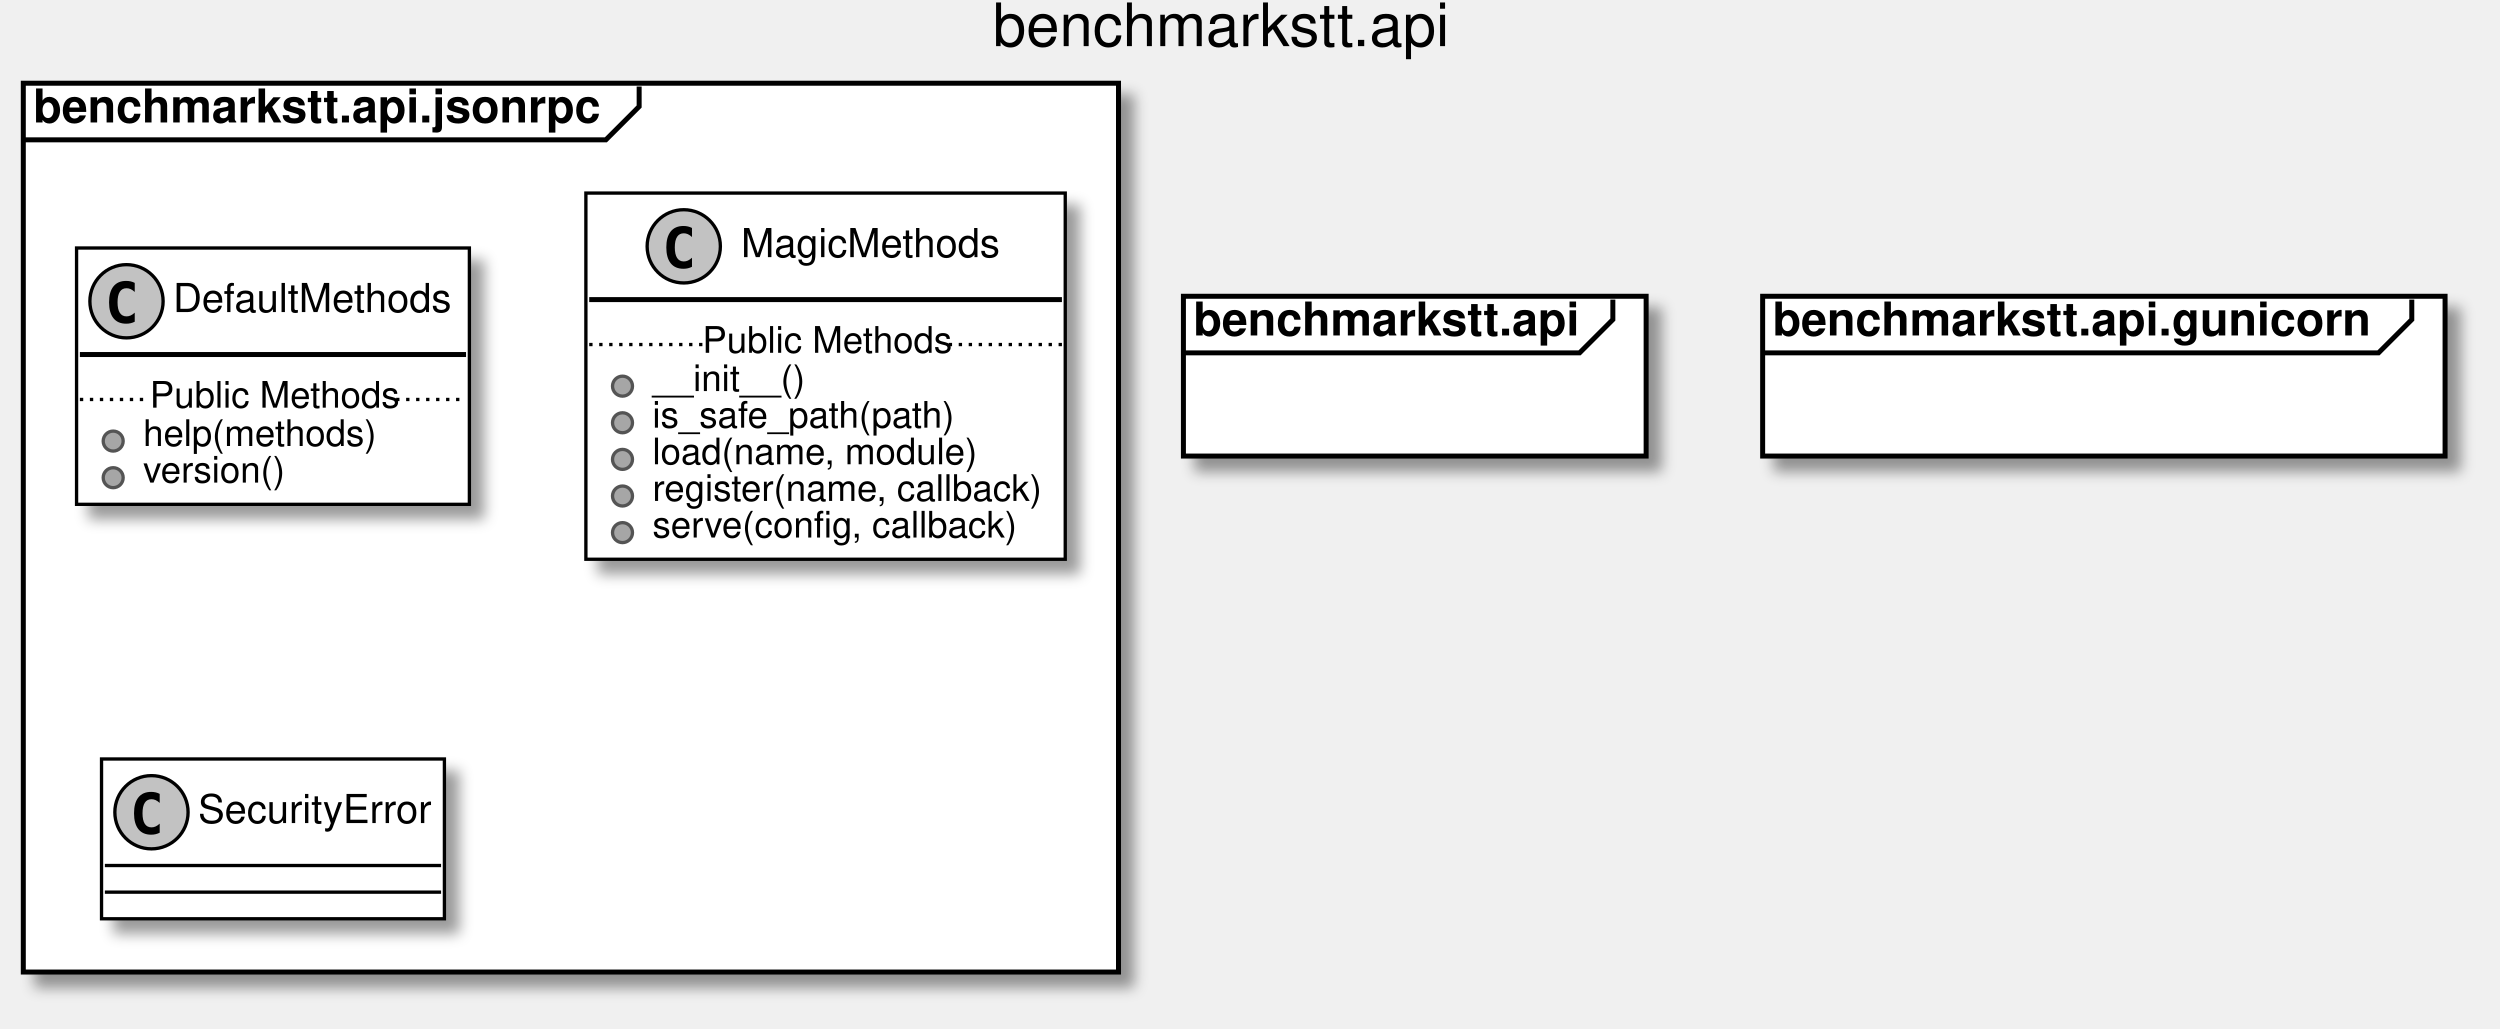
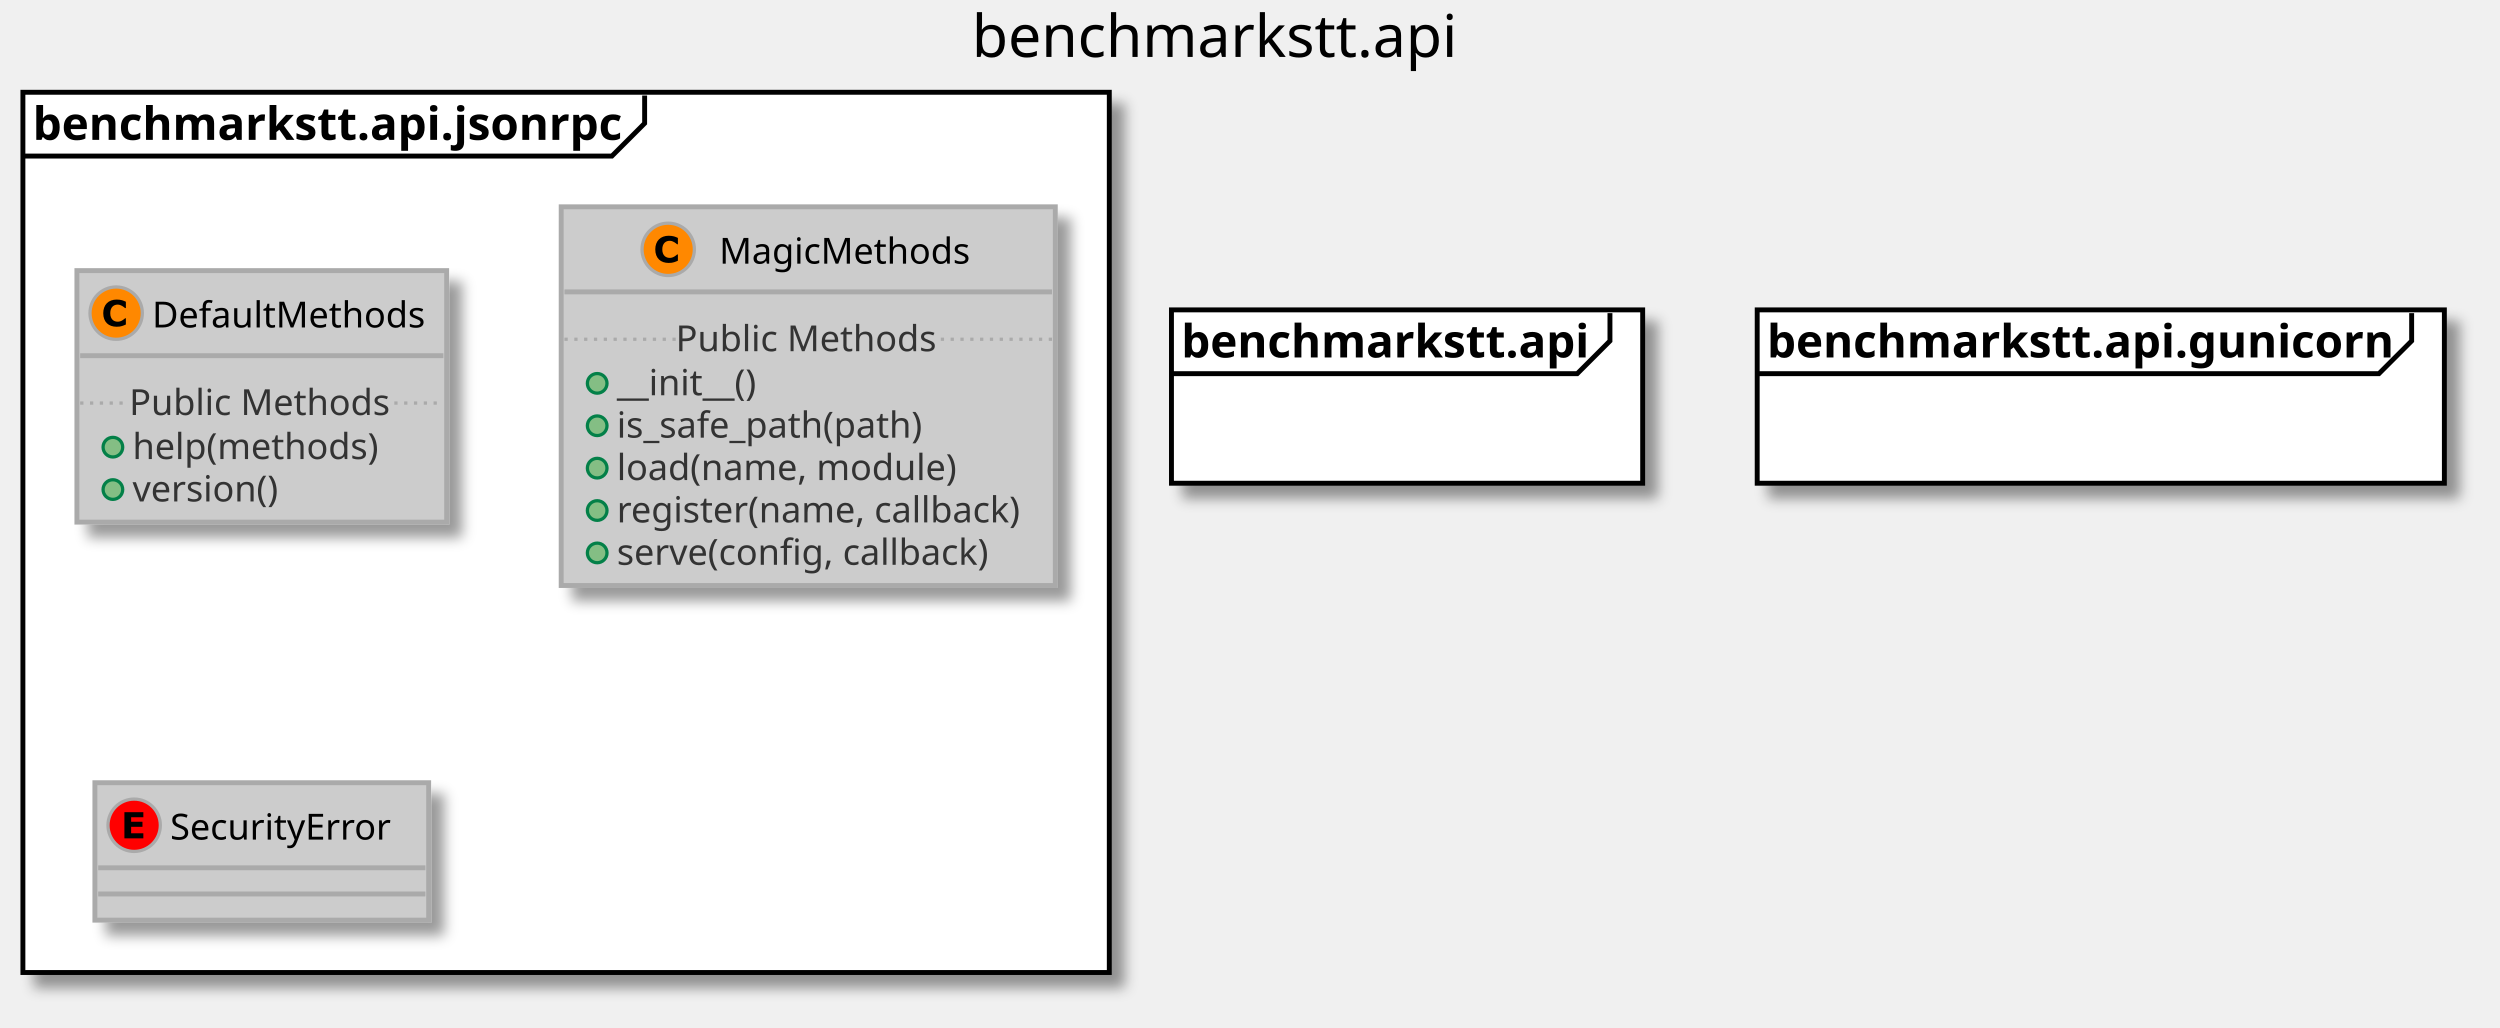
- <svg xmlns="http://www.w3.org/2000/svg" xmlns:xlink="http://www.w3.org/1999/xlink" contentScriptType="application/ecmascript" contentStyleType="text/css" height="309px" preserveAspectRatio="none" style="width:751px;height:309px;" version="1.1" viewBox="0 0 751 309" width="751px" zoomAndPan="magnify">
+ <svg xmlns="http://www.w3.org/2000/svg" xmlns:xlink="http://www.w3.org/1999/xlink" contentScriptType="application/ecmascript" contentStyleType="text/css" height="314px" preserveAspectRatio="none" style="width:764px;height:314px;" version="1.1" viewBox="0 0 764 314" width="764px" zoomAndPan="magnify">
  <defs>
-     <filter height="300%" id="fqc8asi73db9s" width="300%" x="-1" y="-1">
+     <filter height="300%" id="f1anjt7yee1azi" width="300%" x="-1" y="-1">
      <feGaussianBlur result="blurOut" stdDeviation="2.0" />
      <feColorMatrix in="blurOut" result="blurOut2" type="matrix" values="0 0 0 0 0 0 0 0 0 0 0 0 0 0 0 0 0 0 .4 0" />
      <feOffset dx="4.0" dy="4.0" in="blurOut2" result="blurOut3" />
      <feBlend in="SourceGraphic" in2="blurOut3" mode="normal" />
    </filter>
  </defs>
  <g>
-     <text fill="#000000" font-family="Helvetica" font-size="18" lengthAdjust="spacingAndGlyphs" textLength="137" x="298.25" y="13.86">benchmarkstt.api</text>
-     <rect fill="#FFFFFF" filter="url(#fqc8asi73db9s)" height="267" style="stroke: #000000; stroke-width: 1.5;" width="329" x="7" y="25" />
-     <path d="M192,26 L192,32 L182,42 L7,42 " fill="none" style="stroke: #000000; stroke-width: 1.5;" />
-     <text fill="#000000" font-family="Helvetica" font-size="14" font-weight="bold" lengthAdjust="spacingAndGlyphs" textLength="175" x="10" y="36.78">benchmarkstt.api.jsonrpc</text>
-     <rect fill="#FFFFFF" filter="url(#fqc8asi73db9s)" height="48" style="stroke: #000000; stroke-width: 1.5;" width="139" x="355.5" y="89" />
-     <path d="M484.5,90 L484.5,96 L474.5,106 L355.5,106 " fill="none" style="stroke: #000000; stroke-width: 1.5;" />
-     <text fill="#000000" font-family="Helvetica" font-size="14" font-weight="bold" lengthAdjust="spacingAndGlyphs" textLength="119" x="358.5" y="100.78">benchmarkstt.api</text>
+     <text fill="#000000" font-family="sans-serif" font-size="18" lengthAdjust="spacingAndGlyphs" textLength="152" x="297" y="17.402">benchmarkstt.api</text>
+     <rect fill="#FFFFFF" filter="url(#f1anjt7yee1azi)" height="269" style="stroke: #000000; stroke-width: 1.5;" width="332" x="7" y="28.199" />
+     <path d="M197,29.199 L197,37.688 L187,47.688 L7,47.688 " fill="none" style="stroke: #000000; stroke-width: 1.5;" />
+     <text fill="#000000" font-family="sans-serif" font-size="14" font-weight="bold" lengthAdjust="spacingAndGlyphs" textLength="180" x="10" y="42.734">benchmarkstt.api.jsonrpc</text>
+     <rect fill="#FFFFFF" filter="url(#f1anjt7yee1azi)" height="52.977" style="stroke: #000000; stroke-width: 1.5;" width="144" x="358" y="94.699" />
+     <path d="M492,95.699 L492,104.188 L482,114.188 L358,114.188 " fill="none" style="stroke: #000000; stroke-width: 1.5;" />
+     <text fill="#000000" font-family="sans-serif" font-size="14" font-weight="bold" lengthAdjust="spacingAndGlyphs" textLength="124" x="361" y="109.234">benchmarkstt.api</text>
    <a href="https://benchmarkstt.readthedocs.io/en/latest/modules/benchmarkstt.api.jsonrpc.html#benchmarkstt.api.jsonrpc.DefaultMethods" target="_top" title="https://benchmarkstt.readthedocs.io/en/latest/modules/benchmarkstt.api.jsonrpc.html#benchmarkstt.api.jsonrpc.DefaultMethods" xlink:actuate="onRequest" xlink:href="https://benchmarkstt.readthedocs.io/en/latest/modules/benchmarkstt.api.jsonrpc.html#benchmarkstt.api.jsonrpc.DefaultMethods" xlink:show="new" xlink:title="https://benchmarkstt.readthedocs.io/en/latest/modules/benchmarkstt.api.jsonrpc.html#benchmarkstt.api.jsonrpc.DefaultMethods" xlink:type="simple">
-       <rect fill="#FFFFFF" filter="url(#fqc8asi73db9s)" height="77" id="benchmarkstt.api.jsonrpc.DefaultMethods" style="stroke: #000000; stroke-width: 1.0;" width="118" x="23" y="74.5" />
-       <ellipse cx="38" cy="90.5" fill="#C2C2C2" rx="11" ry="11" style="stroke: #000000; stroke-width: 1.0;" />
-       <path d="M40.473,96.643 Q39.892,96.942 39.253,97.091 Q38.614,97.241 37.908,97.241 Q35.401,97.241 34.081,95.589 Q32.762,93.937 32.762,90.816 Q32.762,87.686 34.081,86.035 Q35.401,84.383 37.908,84.383 Q38.614,84.383 39.261,84.532 Q39.909,84.682 40.473,84.981 L40.473,87.703 Q39.842,87.122 39.249,86.852 Q38.655,86.582 38.024,86.582 Q36.68,86.582 35.995,87.649 Q35.31,88.716 35.31,90.816 Q35.31,92.908 35.995,93.974 Q36.68,95.041 38.024,95.041 Q38.655,95.041 39.249,94.771 Q39.842,94.501 40.473,93.92 Z " />
-       <text fill="#000000" font-family="Helvetica" font-size="12" lengthAdjust="spacingAndGlyphs" textLength="86" x="52" y="93.74">DefaultMethods</text>
-       <line style="stroke: #000000; stroke-width: 1.5;" x1="24" x2="140" y1="106.5" y2="106.5" />
-       <ellipse cx="34" cy="132.5" fill="#A6A6A6" rx="3" ry="3" style="stroke: #545454; stroke-width: 1.0;" />
-       <text fill="#000000" font-family="Helvetica" font-size="11" lengthAdjust="spacingAndGlyphs" textLength="70" x="43" y="133.97">help(methods)</text>
-       <ellipse cx="34" cy="143.5" fill="#A6A6A6" rx="3" ry="3" style="stroke: #545454; stroke-width: 1.0;" />
-       <text fill="#000000" font-family="Helvetica" font-size="11" lengthAdjust="spacingAndGlyphs" textLength="44" x="43" y="144.97">version()</text>
-       <line style="stroke: #000000; stroke-width: 1.0; stroke-dasharray: 1.0,2.0;" x1="24" x2="45" y1="120" y2="120" />
-       <text fill="#000000" font-family="Helvetica" font-size="11" lengthAdjust="spacingAndGlyphs" textLength="74" x="45" y="122.47">Public Methods</text>
-       <line style="stroke: #000000; stroke-width: 1.0; stroke-dasharray: 1.0,2.0;" x1="119" x2="140" y1="120" y2="120" />
+       <rect fill="#CCCCCC" filter="url(#f1anjt7yee1azi)" height="76.865" id="benchmarkstt.api.jsonrpc.DefaultMethods" style="stroke: #AAAAAA; stroke-width: 1.5;" width="113" x="23.5" y="82.699" />
+       <ellipse cx="35.5" cy="95.699" fill="#FF8800" rx="8" ry="8" style="stroke: #AAAAAA; stroke-width: 1.0;" />
+       <path d="M35.635,99.855 Q34.744,99.855 33.989,99.592 Q33.234,99.329 32.692,98.808 Q32.149,98.287 31.851,97.508 Q31.553,96.729 31.553,95.709 Q31.553,94.758 31.838,93.984 Q32.123,93.211 32.665,92.658 Q33.186,92.126 33.957,91.836 Q34.727,91.546 35.641,91.546 Q36.145,91.546 36.551,91.602 Q36.956,91.659 37.3,91.75 Q37.66,91.852 37.953,91.978 Q38.246,92.105 38.466,92.212 L38.466,94.151 L38.23,94.151 Q38.079,94.022 37.851,93.845 Q37.623,93.668 37.333,93.496 Q37.037,93.324 36.693,93.206 Q36.35,93.087 35.958,93.087 Q35.523,93.087 35.13,93.224 Q34.738,93.361 34.405,93.678 Q34.088,93.984 33.892,94.489 Q33.696,94.994 33.696,95.714 Q33.696,96.466 33.908,96.971 Q34.121,97.476 34.443,97.766 Q34.77,98.061 35.173,98.187 Q35.576,98.314 35.968,98.314 Q36.344,98.314 36.712,98.201 Q37.08,98.088 37.392,97.894 Q37.655,97.739 37.88,97.561 Q38.106,97.384 38.251,97.255 L38.466,97.255 L38.466,99.168 Q38.165,99.302 37.891,99.42 Q37.617,99.538 37.316,99.624 Q36.924,99.737 36.581,99.796 Q36.237,99.855 35.635,99.855 Z " />
+       <text fill="#000000" font-family="Verdana" font-size="11" lengthAdjust="spacingAndGlyphs" textLength="87" x="46.5" y="100.074">DefaultMethods</text>
+       <line style="stroke: #AAAAAA; stroke-width: 1.5;" x1="24.5" x2="135.5" y1="108.699" y2="108.699" />
+       <ellipse cx="34.5" cy="136.654" fill="#84BE84" rx="3" ry="3" style="stroke: #038048; stroke-width: 1.0;" />
+       <text fill="#333333" font-family="sans-serif" font-size="11" lengthAdjust="spacingAndGlyphs" textLength="78" x="40.5" y="140.289">help(methods)</text>
+       <ellipse cx="34.5" cy="149.609" fill="#84BE84" rx="3" ry="3" style="stroke: #038048; stroke-width: 1.0;" />
+       <text fill="#333333" font-family="sans-serif" font-size="11" lengthAdjust="spacingAndGlyphs" textLength="48" x="40.5" y="153.244">version()</text>
+       <line style="stroke: #AAAAAA; stroke-width: 1.0; stroke-dasharray: 1.0,2.0;" x1="24.5" x2="39.5" y1="123.177" y2="123.177" />
+       <text fill="#333333" font-family="sans-serif" font-size="11" lengthAdjust="spacingAndGlyphs" textLength="81" x="39.5" y="126.834">Public Methods</text>
+       <line style="stroke: #AAAAAA; stroke-width: 1.0; stroke-dasharray: 1.0,2.0;" x1="120.5" x2="135.5" y1="123.177" y2="123.177" />
    </a>
    <a href="https://benchmarkstt.readthedocs.io/en/latest/modules/benchmarkstt.api.jsonrpc.html#benchmarkstt.api.jsonrpc.MagicMethods" target="_top" title="https://benchmarkstt.readthedocs.io/en/latest/modules/benchmarkstt.api.jsonrpc.html#benchmarkstt.api.jsonrpc.MagicMethods" xlink:actuate="onRequest" xlink:href="https://benchmarkstt.readthedocs.io/en/latest/modules/benchmarkstt.api.jsonrpc.html#benchmarkstt.api.jsonrpc.MagicMethods" xlink:show="new" xlink:title="https://benchmarkstt.readthedocs.io/en/latest/modules/benchmarkstt.api.jsonrpc.html#benchmarkstt.api.jsonrpc.MagicMethods" xlink:type="simple">
-       <rect fill="#FFFFFF" filter="url(#fqc8asi73db9s)" height="110" id="benchmarkstt.api.jsonrpc.MagicMethods" style="stroke: #000000; stroke-width: 1.0;" width="144" x="176" y="58" />
-       <ellipse cx="205.4" cy="74" fill="#C2C2C2" rx="11" ry="11" style="stroke: #000000; stroke-width: 1.0;" />
-       <path d="M207.873,80.143 Q207.292,80.442 206.653,80.591 Q206.014,80.741 205.308,80.741 Q202.801,80.741 201.482,79.089 Q200.162,77.437 200.162,74.316 Q200.162,71.186 201.482,69.535 Q202.801,67.883 205.308,67.883 Q206.014,67.883 206.661,68.032 Q207.309,68.182 207.873,68.481 L207.873,71.203 Q207.242,70.622 206.649,70.352 Q206.055,70.082 205.424,70.082 Q204.08,70.082 203.395,71.149 Q202.71,72.216 202.71,74.316 Q202.71,76.408 203.395,77.474 Q204.08,78.541 205.424,78.541 Q206.055,78.541 206.649,78.271 Q207.242,78.001 207.873,77.42 Z " />
-       <text fill="#000000" font-family="Helvetica" font-size="12" lengthAdjust="spacingAndGlyphs" textLength="80" x="222.6" y="77.24">MagicMethods</text>
-       <line style="stroke: #000000; stroke-width: 1.5;" x1="177" x2="319" y1="90" y2="90" />
-       <ellipse cx="187" cy="116" fill="#A6A6A6" rx="3" ry="3" style="stroke: #545454; stroke-width: 1.0;" />
-       <text fill="#000000" font-family="Helvetica" font-size="11" lengthAdjust="spacingAndGlyphs" textLength="45" x="196" y="117.47">__init__()</text>
-       <ellipse cx="187" cy="127" fill="#A6A6A6" rx="3" ry="3" style="stroke: #545454; stroke-width: 1.0;" />
-       <text fill="#000000" font-family="Helvetica" font-size="11" lengthAdjust="spacingAndGlyphs" textLength="91" x="196" y="128.47">is_safe_path(path)</text>
-       <ellipse cx="187" cy="138" fill="#A6A6A6" rx="3" ry="3" style="stroke: #545454; stroke-width: 1.0;" />
-       <text fill="#000000" font-family="Helvetica" font-size="11" lengthAdjust="spacingAndGlyphs" textLength="96" x="196" y="139.47">load(name, module)</text>
-       <ellipse cx="187" cy="149" fill="#A6A6A6" rx="3" ry="3" style="stroke: #545454; stroke-width: 1.0;" />
-       <text fill="#000000" font-family="Helvetica" font-size="11" lengthAdjust="spacingAndGlyphs" textLength="118" x="196" y="150.47">register(name, callback)</text>
-       <ellipse cx="187" cy="160" fill="#A6A6A6" rx="3" ry="3" style="stroke: #545454; stroke-width: 1.0;" />
-       <text fill="#000000" font-family="Helvetica" font-size="11" lengthAdjust="spacingAndGlyphs" textLength="111" x="196" y="161.47">serve(config, callback)</text>
-       <line style="stroke: #000000; stroke-width: 1.0; stroke-dasharray: 1.0,2.0;" x1="177" x2="211" y1="103.5" y2="103.5" />
-       <text fill="#000000" font-family="Helvetica" font-size="11" lengthAdjust="spacingAndGlyphs" textLength="74" x="211" y="105.97">Public Methods</text>
-       <line style="stroke: #000000; stroke-width: 1.0; stroke-dasharray: 1.0,2.0;" x1="285" x2="319" y1="103.5" y2="103.5" />
+       <rect fill="#CCCCCC" filter="url(#f1anjt7yee1azi)" height="115.731" id="benchmarkstt.api.jsonrpc.MagicMethods" style="stroke: #AAAAAA; stroke-width: 1.5;" width="151" x="171.5" y="63.199" />
+       <ellipse cx="204.2" cy="76.199" fill="#FF8800" rx="8" ry="8" style="stroke: #AAAAAA; stroke-width: 1.0;" />
+       <path d="M204.335,80.355 Q203.444,80.355 202.689,80.092 Q201.934,79.829 201.392,79.308 Q200.849,78.787 200.551,78.008 Q200.253,77.229 200.253,76.209 Q200.253,75.258 200.538,74.484 Q200.823,73.711 201.365,73.158 Q201.886,72.626 202.657,72.336 Q203.428,72.046 204.341,72.046 Q204.845,72.046 205.251,72.102 Q205.656,72.159 206,72.25 Q206.36,72.352 206.653,72.478 Q206.946,72.605 207.166,72.712 L207.166,74.651 L206.929,74.651 Q206.779,74.522 206.551,74.345 Q206.323,74.168 206.032,73.996 Q205.737,73.824 205.393,73.706 Q205.05,73.587 204.657,73.587 Q204.222,73.587 203.83,73.724 Q203.438,73.861 203.105,74.178 Q202.788,74.484 202.592,74.989 Q202.396,75.494 202.396,76.214 Q202.396,76.966 202.608,77.471 Q202.821,77.976 203.143,78.266 Q203.47,78.561 203.873,78.687 Q204.276,78.814 204.668,78.814 Q205.044,78.814 205.412,78.701 Q205.78,78.588 206.092,78.394 Q206.355,78.239 206.58,78.061 Q206.806,77.884 206.951,77.755 L207.166,77.755 L207.166,79.668 Q206.865,79.802 206.591,79.92 Q206.317,80.038 206.016,80.124 Q205.624,80.237 205.281,80.296 Q204.937,80.355 204.335,80.355 Z " />
+       <text fill="#000000" font-family="Verdana" font-size="11" lengthAdjust="spacingAndGlyphs" textLength="79" x="219.8" y="80.574">MagicMethods</text>
+       <line style="stroke: #AAAAAA; stroke-width: 1.5;" x1="172.5" x2="321.5" y1="89.199" y2="89.199" />
+       <ellipse cx="182.5" cy="117.154" fill="#84BE84" rx="3" ry="3" style="stroke: #038048; stroke-width: 1.0;" />
+       <text fill="#333333" font-family="sans-serif" font-size="11" lengthAdjust="spacingAndGlyphs" textLength="49" x="188.5" y="120.789">__init__()</text>
+       <ellipse cx="182.5" cy="130.109" fill="#84BE84" rx="3" ry="3" style="stroke: #038048; stroke-width: 1.0;" />
+       <text fill="#333333" font-family="sans-serif" font-size="11" lengthAdjust="spacingAndGlyphs" textLength="99" x="188.5" y="133.744">is_safe_path(path)</text>
+       <ellipse cx="182.5" cy="143.065" fill="#84BE84" rx="3" ry="3" style="stroke: #038048; stroke-width: 1.0;" />
+       <text fill="#333333" font-family="sans-serif" font-size="11" lengthAdjust="spacingAndGlyphs" textLength="106" x="188.5" y="146.699">load(name, module)</text>
+       <ellipse cx="182.5" cy="156.019" fill="#84BE84" rx="3" ry="3" style="stroke: #038048; stroke-width: 1.0;" />
+       <text fill="#333333" font-family="sans-serif" font-size="11" lengthAdjust="spacingAndGlyphs" textLength="128" x="188.5" y="159.654">register(name, callback)</text>
+       <ellipse cx="182.5" cy="168.975" fill="#84BE84" rx="3" ry="3" style="stroke: #038048; stroke-width: 1.0;" />
+       <text fill="#333333" font-family="sans-serif" font-size="11" lengthAdjust="spacingAndGlyphs" textLength="120" x="188.5" y="172.609">serve(config, callback)</text>
+       <line style="stroke: #AAAAAA; stroke-width: 1.0; stroke-dasharray: 1.0,2.0;" x1="172.5" x2="206.5" y1="103.677" y2="103.677" />
+       <text fill="#333333" font-family="sans-serif" font-size="11" lengthAdjust="spacingAndGlyphs" textLength="81" x="206.5" y="107.334">Public Methods</text>
+       <line style="stroke: #AAAAAA; stroke-width: 1.0; stroke-dasharray: 1.0,2.0;" x1="287.5" x2="321.5" y1="103.677" y2="103.677" />
    </a>
    <a href="https://benchmarkstt.readthedocs.io/en/latest/modules/benchmarkstt.api.jsonrpc.html#benchmarkstt.api.jsonrpc.SecurityError" target="_top" title="https://benchmarkstt.readthedocs.io/en/latest/modules/benchmarkstt.api.jsonrpc.html#benchmarkstt.api.jsonrpc.SecurityError" xlink:actuate="onRequest" xlink:href="https://benchmarkstt.readthedocs.io/en/latest/modules/benchmarkstt.api.jsonrpc.html#benchmarkstt.api.jsonrpc.SecurityError" xlink:show="new" xlink:title="https://benchmarkstt.readthedocs.io/en/latest/modules/benchmarkstt.api.jsonrpc.html#benchmarkstt.api.jsonrpc.SecurityError" xlink:type="simple">
-       <rect fill="#FFFFFF" filter="url(#fqc8asi73db9s)" height="48" id="benchmarkstt.api.jsonrpc.SecurityError" style="stroke: #000000; stroke-width: 1.0;" width="103" x="30.5" y="228" />
-       <ellipse cx="45.5" cy="244" fill="#C2C2C2" rx="11" ry="11" style="stroke: #000000; stroke-width: 1.0;" />
-       <path d="M47.973,250.143 Q47.392,250.442 46.753,250.591 Q46.114,250.741 45.408,250.741 Q42.901,250.741 41.581,249.089 Q40.262,247.437 40.262,244.316 Q40.262,241.186 41.581,239.535 Q42.901,237.883 45.408,237.883 Q46.114,237.883 46.761,238.032 Q47.409,238.182 47.973,238.481 L47.973,241.203 Q47.342,240.622 46.749,240.352 Q46.155,240.083 45.524,240.083 Q44.18,240.083 43.495,241.149 Q42.81,242.216 42.81,244.316 Q42.81,246.408 43.495,247.474 Q44.18,248.541 45.524,248.541 Q46.155,248.541 46.749,248.271 Q47.342,248.001 47.973,247.42 Z " />
-       <text fill="#000000" font-family="Helvetica" font-size="12" lengthAdjust="spacingAndGlyphs" textLength="71" x="59.5" y="247.24">SecurityError</text>
-       <line style="stroke: #000000; stroke-width: 1.0;" x1="31.5" x2="132.5" y1="260" y2="260" />
-       <line style="stroke: #000000; stroke-width: 1.0;" x1="31.5" x2="132.5" y1="268" y2="268" />
+       <rect fill="#CCCCCC" filter="url(#f1anjt7yee1azi)" height="42" id="benchmarkstt.api.jsonrpc.SecurityError" style="stroke: #AAAAAA; stroke-width: 1.5;" width="102" x="29" y="239.199" />
+       <ellipse cx="41" cy="252.199" fill="#FF0000" rx="8" ry="8" style="stroke: #AAAAAA; stroke-width: 1.0;" />
+       <path d="M43.805,256.199 L38.02,256.199 L38.02,248.202 L43.805,248.202 L43.805,249.749 L40.072,249.749 L40.072,251.129 L43.537,251.129 L43.537,252.676 L40.072,252.676 L40.072,254.652 L43.805,254.652 Z " />
+       <text fill="#000000" font-family="Verdana" font-size="11" lengthAdjust="spacingAndGlyphs" textLength="76" x="52" y="256.574">SecurityError</text>
+       <line style="stroke: #AAAAAA; stroke-width: 1.5;" x1="30" x2="130" y1="265.199" y2="265.199" />
+       <line style="stroke: #AAAAAA; stroke-width: 1.5;" x1="30" x2="130" y1="273.199" y2="273.199" />
    </a>
-     <rect fill="#FFFFFF" filter="url(#fqc8asi73db9s)" height="48" style="stroke: #000000; stroke-width: 1.5;" width="205" x="529.5" y="89" />
-     <path d="M724.5,90 L724.5,96 L714.5,106 L529.5,106 " fill="none" style="stroke: #000000; stroke-width: 1.5;" />
-     <text fill="#000000" font-family="Helvetica" font-size="14" font-weight="bold" lengthAdjust="spacingAndGlyphs" textLength="185" x="532.5" y="100.78">benchmarkstt.api.gunicorn</text>
+     <rect fill="#FFFFFF" filter="url(#f1anjt7yee1azi)" height="52.977" style="stroke: #000000; stroke-width: 1.5;" width="210" x="537" y="94.699" />
+     <path d="M737,95.699 L737,104.188 L727,114.188 L537,114.188 " fill="none" style="stroke: #000000; stroke-width: 1.5;" />
+     <text fill="#000000" font-family="sans-serif" font-size="14" font-weight="bold" lengthAdjust="spacingAndGlyphs" textLength="190" x="540" y="109.234">benchmarkstt.api.gunicorn</text>
  </g>
</svg>
